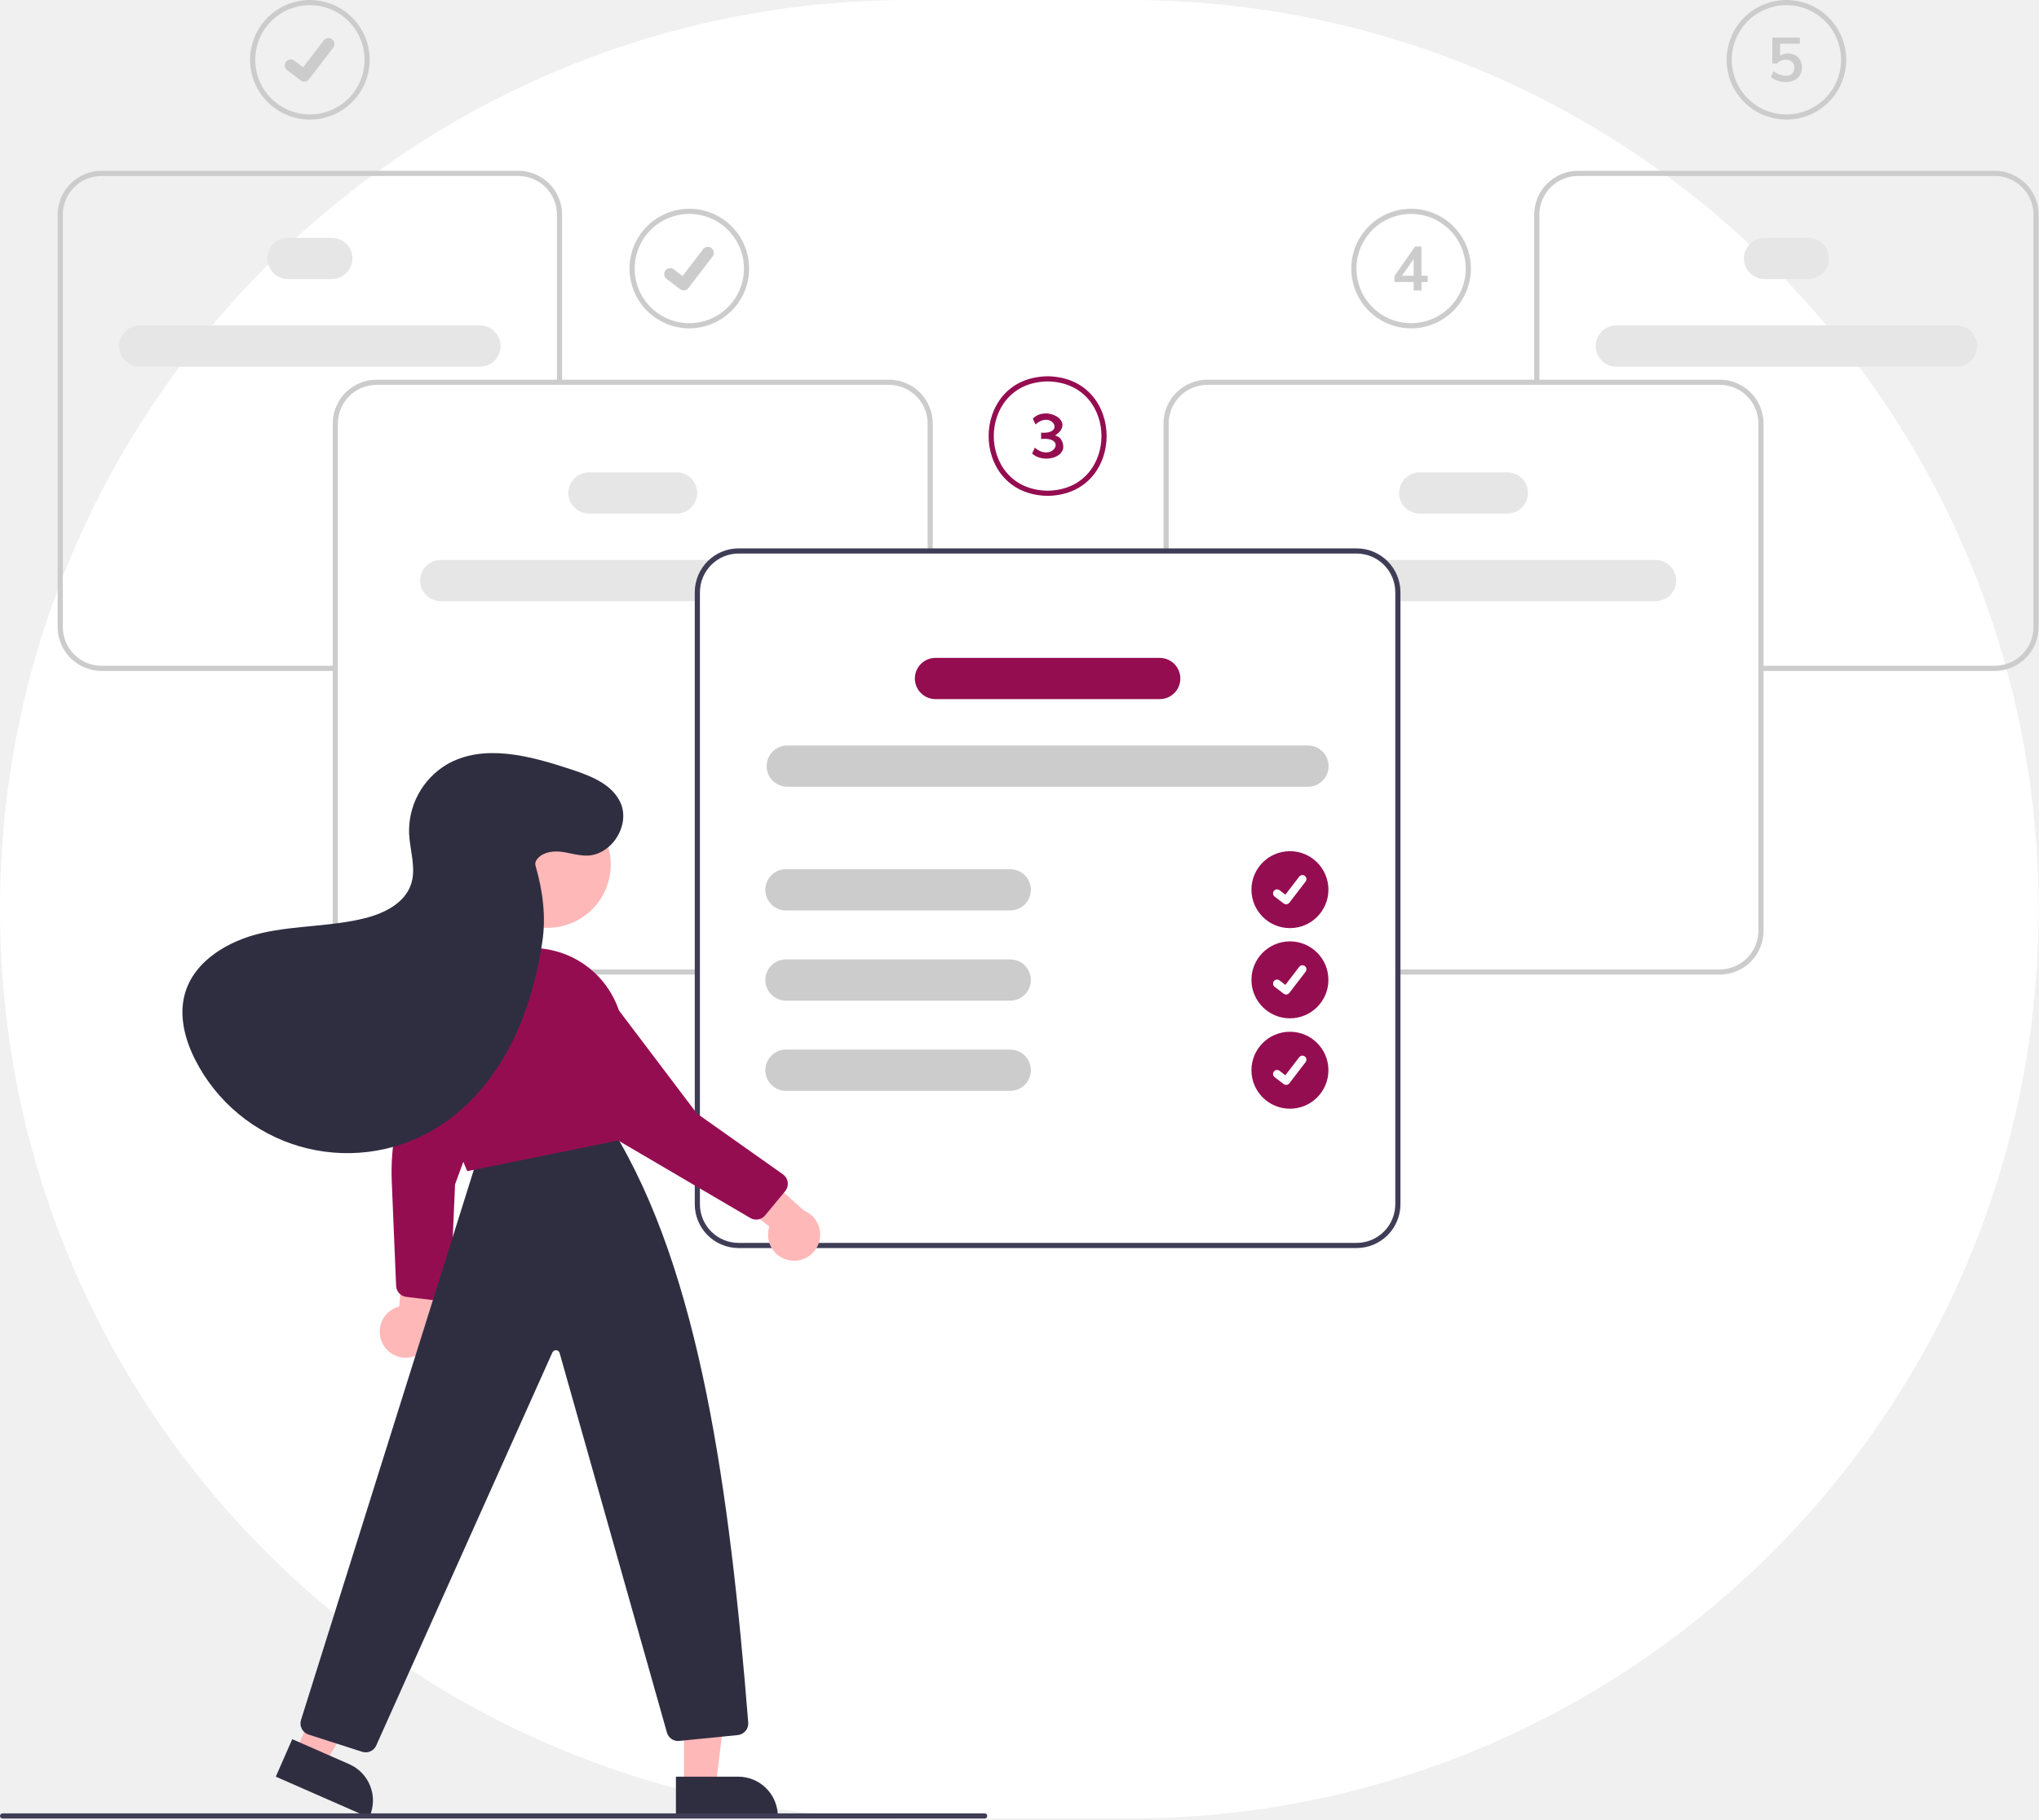
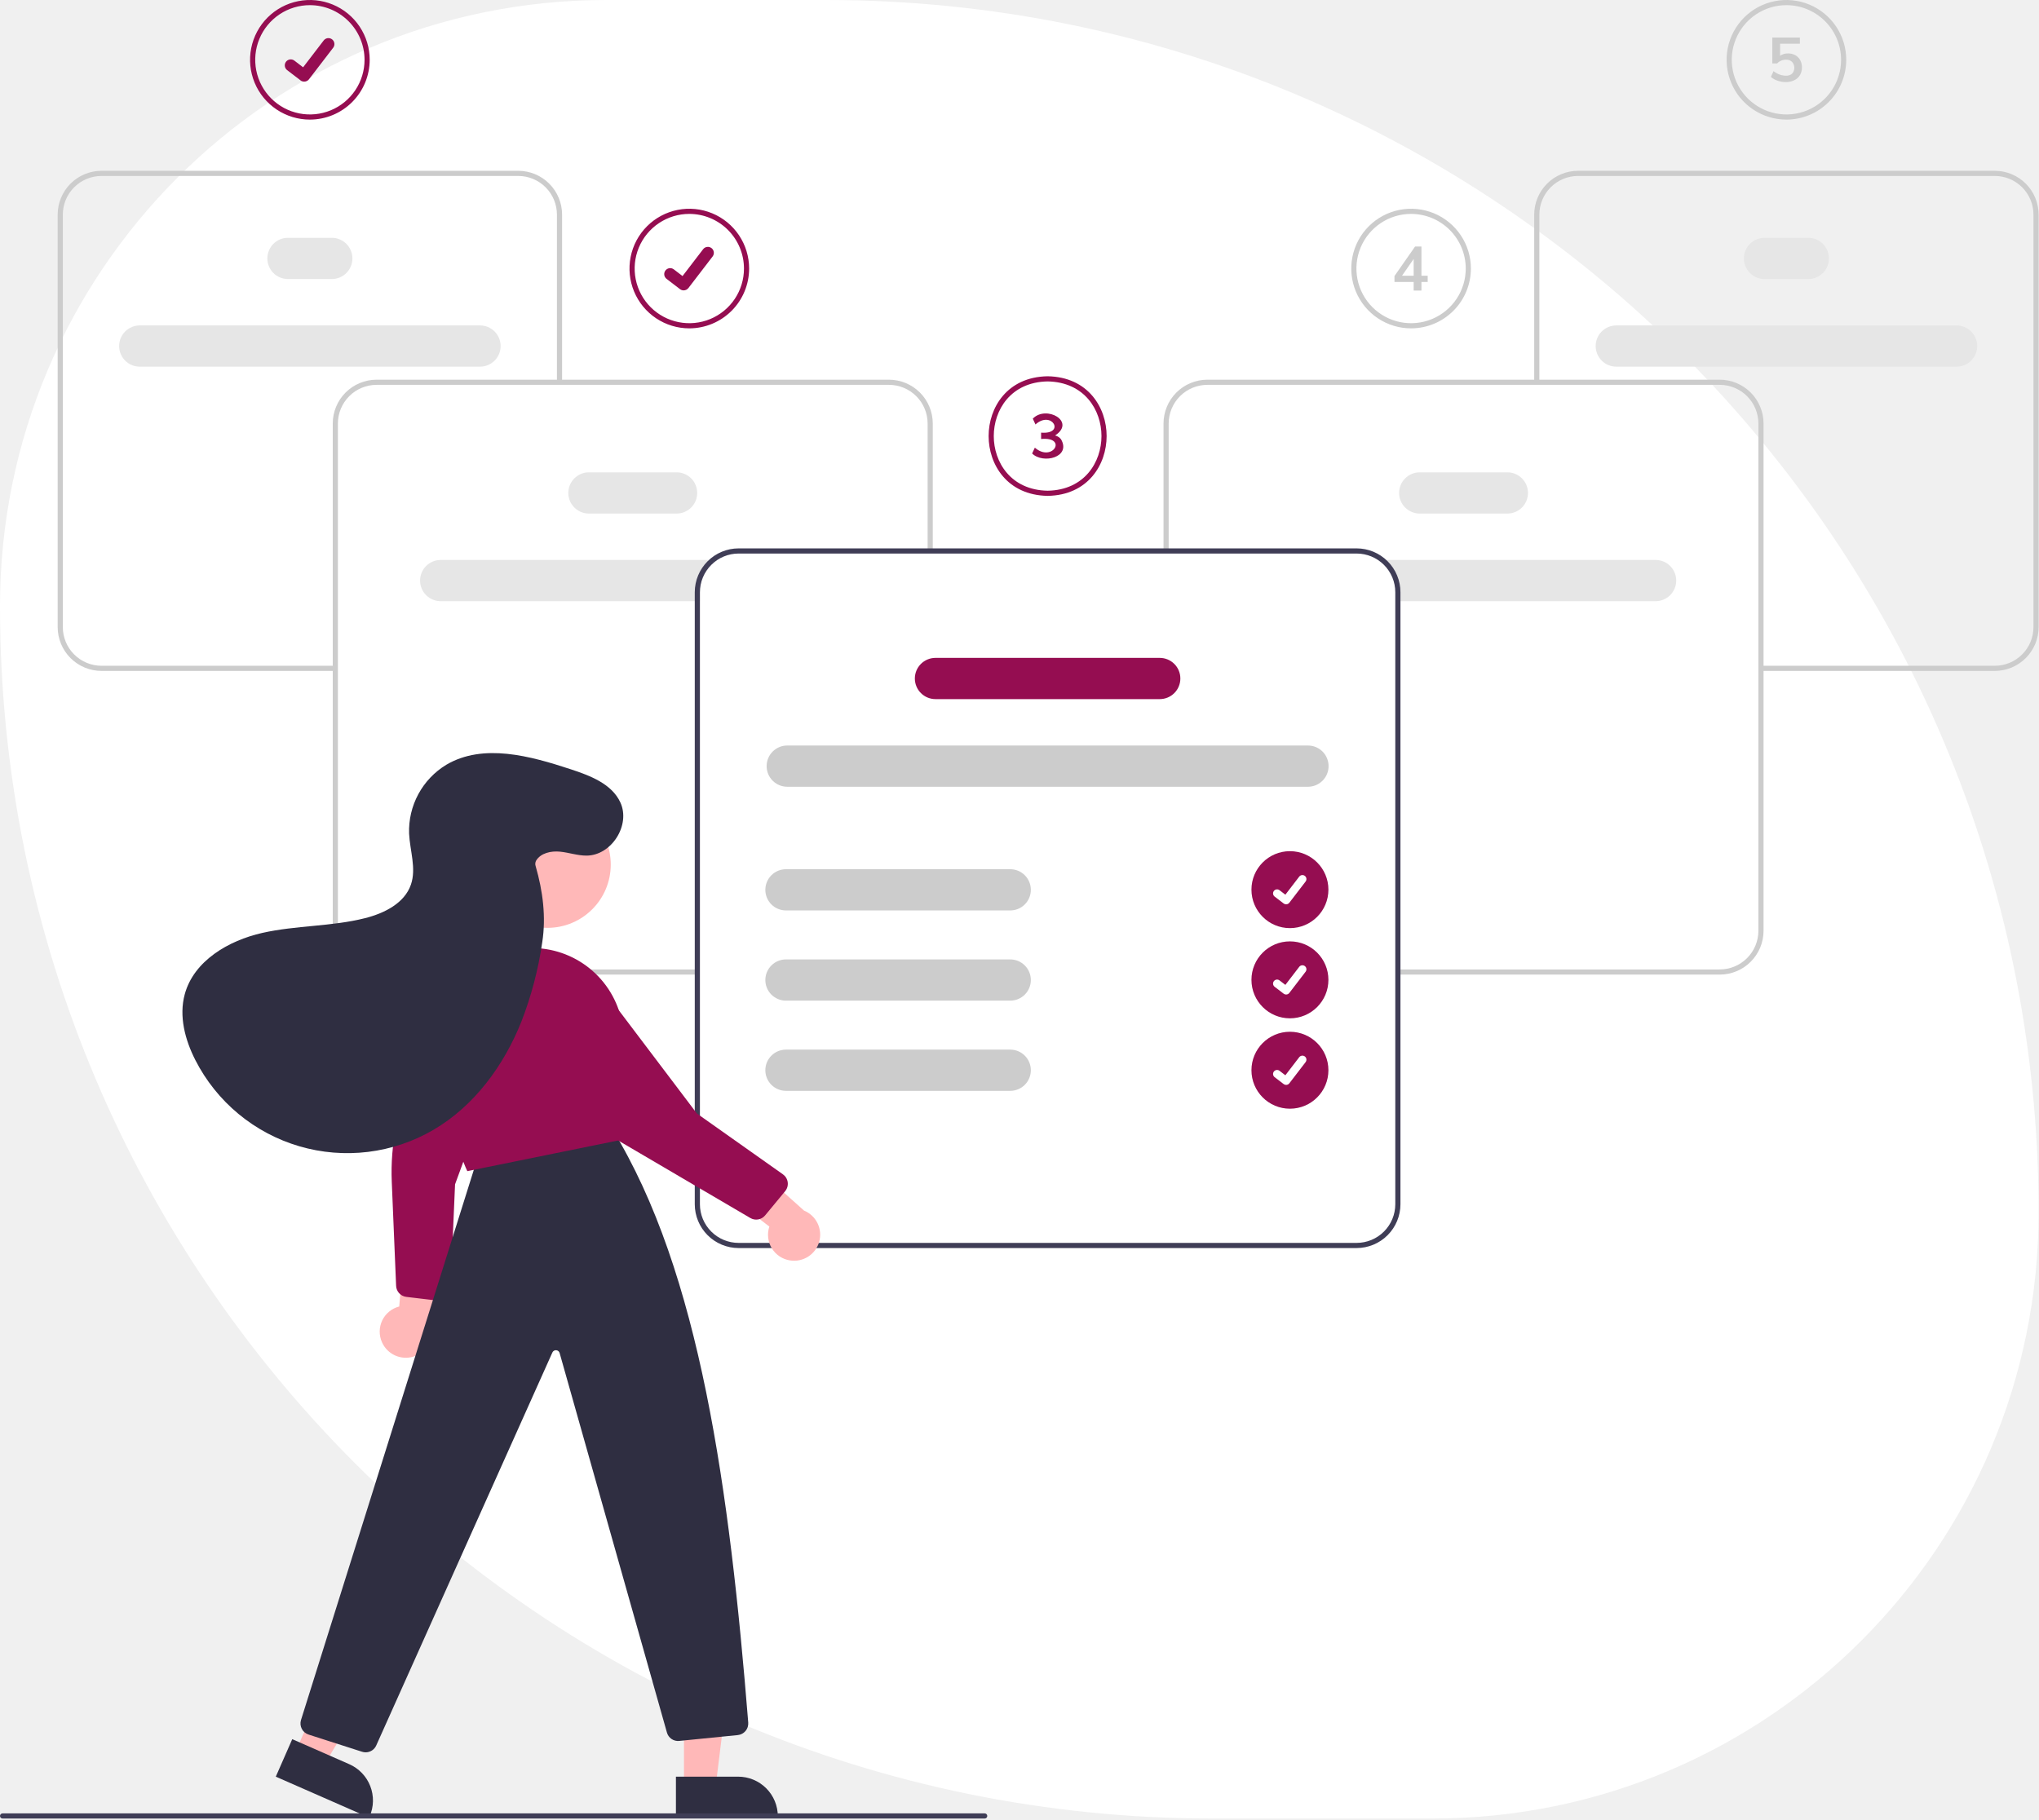
<svg xmlns="http://www.w3.org/2000/svg" width="791" height="706" viewBox="0 0 791 706" fill="none">
-   <rect width="790.856" height="705.638" rx="352.819" fill="white" />
+   <path d="M0 235.213C0 105.308 105.308 0 235.213 0H320.431C580.239 0 790.856 210.617 790.856 470.425V470.425C790.856 600.329 685.547 705.638 555.643 705.638H470.425C210.616 705.638 0 495.021 0 235.213V235.213Z" fill="white" />
  <path d="M170.964 217.275C168.843 217.275 166.808 218.118 165.307 219.619C163.807 221.119 162.964 223.154 162.964 225.275C162.964 227.397 163.807 229.432 165.307 230.932C166.808 232.433 168.843 233.275 170.964 233.275H271.524V229.785C271.524 227.305 272.14 224.864 273.316 222.68C274.492 220.497 276.193 218.639 278.264 217.275H170.964Z" fill="#E6E6E6" />
  <path d="M262.469 199.275H228.469C226.347 199.275 224.313 198.433 222.812 196.932C221.312 195.432 220.469 193.397 220.469 191.275C220.469 189.154 221.312 187.119 222.812 185.619C224.313 184.118 226.347 183.275 228.469 183.275H262.469C264.591 183.275 266.626 184.118 268.126 185.619C269.626 187.119 270.469 189.154 270.469 191.275C270.469 193.397 269.626 195.432 268.126 196.932C266.626 198.433 264.591 199.275 262.469 199.275Z" fill="#E6E6E6" />
  <path d="M186.214 142.275H54.214C52.092 142.275 50.057 141.433 48.557 139.932C47.056 138.432 46.214 136.397 46.214 134.275C46.214 132.154 47.056 130.119 48.557 128.619C50.057 127.118 52.092 126.275 54.214 126.275H186.214C188.335 126.275 190.37 127.118 191.87 128.619C193.371 130.119 194.214 132.154 194.214 134.275C194.214 136.397 193.371 138.432 191.87 139.932C190.37 141.433 188.335 142.275 186.214 142.275Z" fill="#E6E6E6" />
  <path d="M128.714 108.275H111.714C109.592 108.275 107.557 107.433 106.057 105.932C104.556 104.432 103.714 102.397 103.714 100.275C103.714 98.154 104.556 96.119 106.057 94.618C107.557 93.118 109.592 92.275 111.714 92.275H128.714C130.835 92.275 132.87 93.118 134.37 94.618C135.871 96.119 136.714 98.154 136.714 100.275C136.714 102.397 135.871 104.432 134.37 105.932C132.87 107.433 130.835 108.275 128.714 108.275Z" fill="#E6E6E6" />
  <path d="M270.52 378.17H146.082C141.575 378.165 137.254 376.372 134.067 373.185C130.88 369.998 129.087 365.677 129.082 361.17V164.33C129.087 159.823 130.88 155.502 134.067 152.315C137.254 149.128 141.575 147.335 146.082 147.33H344.856C349.363 147.335 353.684 149.128 356.871 152.315C360.058 155.502 361.851 159.823 361.856 164.33V213.118H359.856V164.33C359.851 160.353 358.27 156.541 355.457 153.728C352.645 150.916 348.833 149.335 344.856 149.33H146.082C142.105 149.335 138.293 150.916 135.481 153.728C132.668 156.541 131.087 160.353 131.082 164.33V361.17C131.087 365.147 132.668 368.959 135.481 371.772C138.293 374.584 142.105 376.165 146.082 376.17H270.52V378.17Z" fill="#CCCCCC" />
  <path d="M130.082 260.334H39.373C34.866 260.329 30.545 258.536 27.358 255.349C24.171 252.162 22.378 247.841 22.373 243.334V83.275C22.378 78.768 24.171 74.447 27.358 71.26C30.545 68.073 34.866 66.281 39.373 66.275H201.054C205.561 66.281 209.882 68.073 213.069 71.26C216.256 74.447 218.049 78.768 218.054 83.275V148.33H216.054V83.275C216.05 79.299 214.468 75.486 211.656 72.674C208.844 69.862 205.031 68.28 201.054 68.275H39.373C35.396 68.28 31.583 69.862 28.771 72.674C25.959 75.486 24.377 79.299 24.373 83.275V243.334C24.377 247.311 25.959 251.124 28.771 253.936C31.583 256.748 35.396 258.329 39.373 258.334H130.082V260.334Z" fill="#CCCCCC" />
  <path d="M534.964 217.275C537.036 218.639 538.736 220.497 539.912 222.68C541.089 224.864 541.704 227.305 541.704 229.785V233.275H642.264C644.386 233.275 646.421 232.433 647.921 230.932C649.421 229.432 650.264 227.397 650.264 225.275C650.264 223.154 649.421 221.119 647.921 219.619C646.421 218.118 644.386 217.275 642.264 217.275H534.964Z" fill="#E6E6E6" />
  <path d="M542.759 191.275C542.762 189.154 543.605 187.121 545.105 185.621C546.605 184.121 548.638 183.278 550.759 183.275H584.759C586.881 183.275 588.916 184.118 590.416 185.619C591.916 187.119 592.759 189.154 592.759 191.275C592.759 193.397 591.916 195.432 590.416 196.932C588.916 198.433 586.881 199.275 584.759 199.275H550.759C548.638 199.273 546.605 198.429 545.105 196.93C543.605 195.43 542.762 193.396 542.759 191.275Z" fill="#E6E6E6" />
  <path d="M619.015 134.275C619.017 132.154 619.861 130.121 621.361 128.621C622.86 127.121 624.894 126.278 627.015 126.275H759.015C761.136 126.275 763.171 127.118 764.672 128.619C766.172 130.119 767.015 132.154 767.015 134.275C767.015 136.397 766.172 138.432 764.672 139.932C763.171 141.433 761.136 142.275 759.015 142.275H627.015C624.894 142.273 622.86 141.429 621.361 139.93C619.861 138.43 619.017 136.396 619.015 134.275Z" fill="#E6E6E6" />
  <path d="M676.515 100.275C676.517 98.154 677.361 96.121 678.861 94.621C680.36 93.121 682.394 92.278 684.515 92.275H701.515C703.636 92.275 705.671 93.118 707.172 94.618C708.672 96.119 709.515 98.154 709.515 100.275C709.515 102.397 708.672 104.432 707.172 105.932C705.671 107.433 703.636 108.275 701.515 108.275H684.515C682.394 108.273 680.36 107.429 678.861 105.93C677.361 104.43 676.517 102.396 676.515 100.275Z" fill="#E6E6E6" />
  <path d="M542.708 378.17H667.146C671.653 378.165 675.974 376.372 679.161 373.185C682.348 369.998 684.141 365.677 684.146 361.17V164.33C684.141 159.823 682.348 155.502 679.161 152.315C675.974 149.128 671.653 147.335 667.146 147.33H468.372C463.865 147.335 459.544 149.128 456.357 152.315C453.17 155.502 451.378 159.823 451.372 164.33V213.118H453.372V164.33C453.377 160.353 454.959 156.541 457.771 153.728C460.583 150.916 464.396 149.335 468.372 149.33H667.146C671.123 149.335 674.936 150.916 677.748 153.728C680.56 156.541 682.142 160.353 682.146 164.33V361.17C682.142 365.147 680.56 368.959 677.748 371.772C674.936 374.584 671.123 376.165 667.146 376.17H542.708V378.17Z" fill="#CCCCCC" />
  <path d="M683.146 260.334H773.855C778.363 260.329 782.684 258.536 785.871 255.349C789.058 252.162 790.85 247.841 790.855 243.334V83.275C790.85 78.768 789.058 74.447 785.871 71.26C782.684 68.073 778.363 66.281 773.855 66.275H612.174C607.667 66.281 603.346 68.073 600.159 71.26C596.972 74.447 595.179 78.768 595.174 83.275V148.33H597.174V83.275C597.179 79.299 598.76 75.486 601.572 72.674C604.385 69.862 608.197 68.28 612.174 68.275H773.855C777.832 68.28 781.645 69.862 784.457 72.674C787.269 75.486 788.851 79.299 788.855 83.275V243.334C788.851 247.311 787.269 251.124 784.457 253.936C781.645 256.748 777.832 258.329 773.855 258.334H683.146V260.334Z" fill="#CCCCCC" />
  <path d="M526.284 212.785H286.524C282.018 212.794 277.7 214.588 274.513 217.774C271.327 220.961 269.533 225.279 269.524 229.785V467.275C269.529 471.783 271.322 476.104 274.509 479.291C277.696 482.478 282.017 484.271 286.524 484.275H526.284C530.791 484.271 535.113 482.478 538.3 479.291C541.487 476.104 543.279 471.783 543.284 467.275V229.785C543.279 225.278 541.487 220.957 538.3 217.77C535.113 214.583 530.791 212.79 526.284 212.785ZM541.284 467.275C541.279 471.252 539.697 475.065 536.885 477.877C534.073 480.689 530.261 482.271 526.284 482.275H286.524C282.548 482.271 278.735 480.689 275.923 477.877C273.111 475.065 271.529 471.252 271.524 467.275V229.785C271.53 225.809 273.113 221.997 275.925 219.186C278.736 216.374 282.548 214.792 286.524 214.785H526.284C530.261 214.79 534.073 216.372 536.885 219.184C539.697 221.996 541.279 225.809 541.284 229.785V467.275Z" fill="#3F3D56" />
  <path d="M507.403 305.275H305.403C303.282 305.275 301.247 304.433 299.747 302.932C298.246 301.432 297.403 299.397 297.403 297.275C297.403 295.154 298.246 293.119 299.747 291.619C301.247 290.118 303.282 289.275 305.403 289.275H507.403C509.525 289.275 511.56 290.118 513.06 291.619C514.561 293.119 515.403 295.154 515.403 297.275C515.403 299.397 514.561 301.432 513.06 302.932C511.56 304.433 509.525 305.275 507.403 305.275Z" fill="#CCCCCC" />
  <path d="M449.903 271.275H362.903C360.782 271.275 358.747 270.433 357.246 268.932C355.746 267.432 354.903 265.397 354.903 263.275C354.903 261.154 355.746 259.119 357.246 257.619C358.747 256.118 360.782 255.275 362.903 255.275H449.903C452.025 255.275 454.06 256.118 455.56 257.619C457.061 259.119 457.903 261.154 457.903 263.275C457.903 265.397 457.061 267.432 455.56 268.932C454.06 270.433 452.025 271.275 449.903 271.275Z" fill="#950D51" />
  <path d="M391.903 353.275H304.903C302.782 353.275 300.747 352.433 299.247 350.932C297.746 349.432 296.903 347.397 296.903 345.275C296.903 343.154 297.746 341.119 299.247 339.619C300.747 338.118 302.782 337.275 304.903 337.275H391.903C394.025 337.275 396.06 338.118 397.56 339.619C399.061 341.119 399.903 343.154 399.903 345.275C399.903 347.397 399.061 349.432 397.56 350.932C396.06 352.433 394.025 353.275 391.903 353.275Z" fill="#CCCCCC" />
  <path d="M391.903 388.275H304.903C302.782 388.275 300.747 387.433 299.247 385.932C297.746 384.432 296.903 382.397 296.903 380.275C296.903 378.154 297.746 376.119 299.247 374.619C300.747 373.118 302.782 372.275 304.903 372.275H391.903C394.025 372.275 396.06 373.118 397.56 374.619C399.061 376.119 399.903 378.154 399.903 380.275C399.903 382.397 399.061 384.432 397.56 385.932C396.06 387.433 394.025 388.275 391.903 388.275Z" fill="#CCCCCC" />
  <path d="M391.903 423.275H304.903C302.782 423.275 300.747 422.433 299.247 420.932C297.746 419.432 296.903 417.397 296.903 415.275C296.903 413.154 297.746 411.119 299.247 409.619C300.747 408.118 302.782 407.275 304.903 407.275H391.903C394.025 407.275 396.06 408.118 397.56 409.619C399.061 411.119 399.903 413.154 399.903 415.275C399.903 417.397 399.061 419.432 397.56 420.932C396.06 422.433 394.025 423.275 391.903 423.275Z" fill="#CCCCCC" />
  <path d="M500.409 360.134C508.655 360.134 515.339 353.45 515.339 345.205C515.339 336.959 508.655 330.275 500.409 330.275C492.164 330.275 485.48 336.959 485.48 345.205C485.48 353.45 492.164 360.134 500.409 360.134Z" fill="#950D51" />
  <path d="M498.93 350.9C498.594 350.9 498.267 350.791 497.999 350.59L497.982 350.577L494.473 347.894C494.145 347.642 493.93 347.27 493.876 346.86C493.822 346.45 493.933 346.036 494.185 345.708C494.436 345.379 494.808 345.165 495.218 345.11C495.628 345.056 496.042 345.167 496.371 345.419L498.643 347.161L504.013 340.155C504.138 339.993 504.293 339.857 504.47 339.754C504.648 339.652 504.843 339.585 505.046 339.559C505.249 339.532 505.455 339.545 505.653 339.598C505.851 339.651 506.036 339.742 506.198 339.867L506.166 339.913L506.2 339.867C506.527 340.119 506.742 340.491 506.796 340.9C506.85 341.31 506.739 341.725 506.488 342.053L500.172 350.29C500.025 350.479 499.838 350.633 499.622 350.738C499.407 350.844 499.171 350.898 498.931 350.898L498.93 350.9Z" fill="white" />
-   <path d="M120.214 46.409C115.624 46.409 111.138 45.048 107.322 42.498C103.506 39.949 100.532 36.325 98.775 32.084C97.019 27.844 96.56 23.179 97.455 18.677C98.35 14.176 100.56 10.042 103.806 6.796C107.051 3.551 111.185 1.341 115.687 0.446C120.188 -0.449 124.854 0.01 129.094 1.766C133.334 3.523 136.958 6.497 139.508 10.313C142.057 14.129 143.418 18.615 143.418 23.205C143.411 29.357 140.964 35.255 136.614 39.605C132.264 43.955 126.366 46.402 120.214 46.409ZM120.214 2C116.02 2 111.92 3.244 108.433 5.574C104.946 7.904 102.228 11.215 100.623 15.09C99.018 18.965 98.598 23.228 99.416 27.341C100.235 31.455 102.254 35.233 105.22 38.199C108.185 41.164 111.964 43.184 116.077 44.002C120.19 44.82 124.454 44.4 128.328 42.795C132.203 41.19 135.515 38.472 137.845 34.985C140.175 31.498 141.418 27.398 141.418 23.205C141.412 17.583 139.176 12.193 135.201 8.218C131.225 4.242 125.835 2.006 120.214 2Z" fill="#CCCCCC" />
-   <path d="M118.013 31.675C117.514 31.676 117.027 31.514 116.628 31.215L116.603 31.196L111.385 27.204C111.143 27.019 110.94 26.788 110.788 26.524C110.635 26.26 110.536 25.969 110.496 25.667C110.457 25.365 110.477 25.059 110.555 24.764C110.634 24.47 110.77 24.194 110.955 23.953C111.14 23.711 111.371 23.508 111.635 23.356C111.899 23.203 112.19 23.104 112.492 23.065C112.794 23.025 113.1 23.045 113.395 23.123C113.689 23.202 113.965 23.338 114.206 23.523L117.586 26.115L125.574 15.695C125.759 15.453 125.99 15.251 126.253 15.098C126.517 14.946 126.808 14.847 127.11 14.807C127.412 14.767 127.718 14.787 128.012 14.866C128.306 14.945 128.582 15.08 128.824 15.266L128.775 15.335L128.826 15.266C129.313 15.641 129.632 16.193 129.712 16.803C129.793 17.412 129.628 18.029 129.255 18.517L119.86 30.768C119.642 31.05 119.363 31.279 119.043 31.435C118.723 31.592 118.371 31.673 118.015 31.672L118.013 31.675Z" fill="#CCCCCC" />
-   <path d="M267.409 127.409C262.82 127.409 258.334 126.048 254.518 123.498C250.702 120.949 247.728 117.325 245.971 113.084C244.215 108.844 243.756 104.179 244.651 99.677C245.546 95.176 247.756 91.042 251.002 87.796C254.247 84.551 258.381 82.341 262.883 81.446C267.384 80.55 272.05 81.01 276.29 82.766C280.53 84.523 284.154 87.497 286.703 91.313C289.253 95.129 290.614 99.615 290.614 104.205C290.607 110.357 288.16 116.255 283.81 120.605C279.46 124.955 273.561 127.402 267.409 127.409ZM267.409 83C263.215 83 259.116 84.244 255.629 86.574C252.142 88.904 249.424 92.216 247.819 96.09C246.214 99.965 245.794 104.228 246.612 108.342C247.431 112.455 249.45 116.233 252.416 119.199C255.381 122.164 259.16 124.184 263.273 125.002C267.386 125.82 271.65 125.4 275.524 123.795C279.399 122.19 282.711 119.472 285.041 115.985C287.371 112.498 288.614 108.398 288.614 104.205C288.608 98.583 286.372 93.193 282.396 89.218C278.421 85.242 273.031 83.006 267.409 83Z" fill="#CCCCCC" />
-   <path d="M265.209 112.675C264.71 112.676 264.223 112.514 263.824 112.215L263.799 112.196L258.58 108.204C258.092 107.83 257.773 107.277 257.692 106.667C257.612 106.058 257.777 105.441 258.151 104.953C258.525 104.465 259.078 104.145 259.688 104.065C260.297 103.984 260.914 104.149 261.402 104.523L264.782 107.115L272.77 96.695C272.955 96.453 273.186 96.251 273.449 96.098C273.713 95.946 274.004 95.847 274.306 95.807C274.608 95.767 274.914 95.787 275.208 95.866C275.502 95.945 275.778 96.08 276.02 96.266L275.971 96.335L276.022 96.266C276.509 96.641 276.828 97.193 276.908 97.803C276.989 98.412 276.824 99.029 276.45 99.517L267.056 111.768C266.838 112.05 266.559 112.279 266.239 112.435C265.919 112.592 265.567 112.673 265.211 112.672L265.209 112.675Z" fill="#CCCCCC" />
+   <path d="M120.214 46.409C115.624 46.409 111.138 45.048 107.322 42.498C103.506 39.949 100.532 36.325 98.775 32.084C97.019 27.844 96.56 23.179 97.455 18.677C98.35 14.176 100.56 10.042 103.806 6.796C107.051 3.551 111.185 1.341 115.687 0.446C120.188 -0.449 124.854 0.01 129.094 1.766C133.334 3.523 136.958 6.497 139.508 10.313C142.057 14.129 143.418 18.615 143.418 23.205C143.411 29.357 140.964 35.255 136.614 39.605C132.264 43.955 126.366 46.402 120.214 46.409ZM120.214 2C116.02 2 111.92 3.244 108.433 5.574C104.946 7.904 102.228 11.215 100.623 15.09C99.018 18.965 98.598 23.228 99.416 27.341C100.235 31.455 102.254 35.233 105.22 38.199C108.185 41.164 111.964 43.184 116.077 44.002C120.19 44.82 124.454 44.4 128.328 42.795C132.203 41.19 135.515 38.472 137.845 34.985C140.175 31.498 141.418 27.398 141.418 23.205C141.412 17.583 139.176 12.193 135.201 8.218C131.225 4.242 125.835 2.006 120.214 2Z" fill="#950D51" />
+   <path d="M118.013 31.675C117.514 31.676 117.027 31.514 116.628 31.215L116.603 31.196L111.385 27.204C111.143 27.019 110.94 26.788 110.788 26.524C110.635 26.26 110.536 25.969 110.496 25.667C110.457 25.365 110.477 25.059 110.555 24.764C110.634 24.47 110.77 24.194 110.955 23.953C111.14 23.711 111.371 23.508 111.635 23.356C111.899 23.203 112.19 23.104 112.492 23.065C112.794 23.025 113.1 23.045 113.395 23.123C113.689 23.202 113.965 23.338 114.206 23.523L117.586 26.115L125.574 15.695C125.759 15.453 125.99 15.251 126.253 15.098C126.517 14.946 126.808 14.847 127.11 14.807C127.412 14.767 127.718 14.787 128.012 14.866C128.306 14.945 128.582 15.08 128.824 15.266L128.775 15.335L128.826 15.266C129.313 15.641 129.632 16.193 129.712 16.803C129.793 17.412 129.628 18.029 129.255 18.517L119.86 30.768C119.642 31.05 119.363 31.279 119.043 31.435C118.723 31.592 118.371 31.673 118.015 31.672L118.013 31.675Z" fill="#950D51" />
+   <path d="M267.409 127.409C262.82 127.409 258.334 126.048 254.518 123.498C250.702 120.949 247.728 117.325 245.971 113.084C244.215 108.844 243.756 104.179 244.651 99.677C245.546 95.176 247.756 91.042 251.002 87.796C254.247 84.551 258.381 82.341 262.883 81.446C267.384 80.55 272.05 81.01 276.29 82.766C280.53 84.523 284.154 87.497 286.703 91.313C289.253 95.129 290.614 99.615 290.614 104.205C290.607 110.357 288.16 116.255 283.81 120.605C279.46 124.955 273.561 127.402 267.409 127.409ZM267.409 83C263.215 83 259.116 84.244 255.629 86.574C252.142 88.904 249.424 92.216 247.819 96.09C246.214 99.965 245.794 104.228 246.612 108.342C247.431 112.455 249.45 116.233 252.416 119.199C255.381 122.164 259.16 124.184 263.273 125.002C267.386 125.82 271.65 125.4 275.524 123.795C279.399 122.19 282.711 119.472 285.041 115.985C287.371 112.498 288.614 108.398 288.614 104.205C288.608 98.583 286.372 93.193 282.396 89.218C278.421 85.242 273.031 83.006 267.409 83Z" fill="#950D51" />
+   <path d="M265.209 112.675C264.71 112.676 264.223 112.514 263.824 112.215L263.799 112.196L258.58 108.204C258.092 107.83 257.773 107.277 257.692 106.667C257.612 106.058 257.777 105.441 258.151 104.953C258.525 104.465 259.078 104.145 259.688 104.065C260.297 103.984 260.914 104.149 261.402 104.523L264.782 107.115L272.77 96.695C272.955 96.453 273.186 96.251 273.449 96.098C273.713 95.946 274.004 95.847 274.306 95.807C274.608 95.767 274.914 95.787 275.208 95.866C275.502 95.945 275.778 96.08 276.02 96.266L275.971 96.335L276.022 96.266C276.509 96.641 276.828 97.193 276.908 97.803C276.989 98.412 276.824 99.029 276.45 99.517L267.056 111.768C266.838 112.05 266.559 112.279 266.239 112.435C265.919 112.592 265.567 112.673 265.211 112.672L265.209 112.675Z" fill="#950D51" />
  <path d="M500.409 395.134C508.655 395.134 515.339 388.45 515.339 380.205C515.339 371.959 508.655 365.275 500.409 365.275C492.164 365.275 485.48 371.959 485.48 380.205C485.48 388.45 492.164 395.134 500.409 395.134Z" fill="#950D51" />
  <path d="M498.93 385.9C498.594 385.9 498.267 385.791 497.999 385.59L497.982 385.577L494.473 382.894C494.311 382.769 494.175 382.614 494.072 382.436C493.97 382.259 493.903 382.063 493.876 381.86C493.849 381.657 493.863 381.451 493.916 381.253C493.969 381.055 494.06 380.87 494.185 380.708C494.309 380.545 494.465 380.409 494.642 380.306C494.819 380.204 495.015 380.137 495.218 380.11C495.421 380.084 495.627 380.097 495.825 380.15C496.023 380.203 496.208 380.294 496.371 380.419L498.643 382.161L504.013 375.155C504.138 374.993 504.293 374.857 504.47 374.754C504.648 374.652 504.843 374.585 505.046 374.559C505.249 374.532 505.455 374.545 505.653 374.598C505.851 374.651 506.036 374.742 506.198 374.867L506.166 374.913L506.2 374.867C506.528 375.119 506.742 375.491 506.796 375.9C506.85 376.31 506.739 376.725 506.488 377.053L500.172 385.29C500.025 385.479 499.838 385.633 499.622 385.738C499.407 385.844 499.171 385.898 498.931 385.898L498.93 385.9Z" fill="white" />
  <path d="M500.409 430.205C508.655 430.205 515.339 423.521 515.339 415.275C515.339 407.03 508.655 400.346 500.409 400.346C492.164 400.346 485.48 407.03 485.48 415.275C485.48 423.521 492.164 430.205 500.409 430.205Z" fill="#950D51" />
  <path d="M498.93 420.97C498.594 420.971 498.267 420.862 497.999 420.661L497.982 420.648L494.473 417.964C494.146 417.713 493.931 417.341 493.877 416.931C493.824 416.522 493.935 416.107 494.186 415.779C494.437 415.451 494.809 415.237 495.218 415.182C495.628 415.128 496.042 415.239 496.371 415.49L498.643 417.232L504.013 410.226C504.138 410.064 504.293 409.928 504.47 409.825C504.648 409.723 504.843 409.656 505.046 409.629C505.249 409.603 505.455 409.616 505.653 409.669C505.851 409.722 506.036 409.813 506.198 409.938L506.166 409.984L506.2 409.938C506.528 410.19 506.742 410.561 506.796 410.971C506.85 411.381 506.739 411.795 506.488 412.124L500.172 420.36C500.025 420.55 499.838 420.704 499.623 420.809C499.407 420.915 499.171 420.969 498.931 420.969L498.93 420.97Z" fill="white" />
  <path d="M406.425 192.409C390.676 192.141 383.519 180.191 383.52 169.203C383.521 158.214 390.679 146.266 406.392 146H406.426C422.142 146.268 429.299 158.217 429.299 169.206C429.298 180.195 422.14 192.143 406.425 192.409ZM406.41 148C392.058 148.251 385.521 159.165 385.52 169.203C385.519 179.245 392.061 190.164 406.426 190.409C420.755 190.166 427.298 179.248 427.299 169.206C427.299 159.168 420.762 148.254 406.41 148Z" fill="#950D51" />
  <path d="M411.617 170.465C415.632 177.438 404.613 180.162 400.397 175.961L401.453 173.705C408.307 179.625 414.346 169.37 403.877 170.345V167.872C413.464 168.646 408.079 158.996 401.693 164.704L400.661 162.449C405.866 157.047 417.55 163.579 409.301 168.976C410.222 169.192 411.039 169.717 411.617 170.465Z" fill="#950D51" />
  <path d="M547.409 127.409C542.82 127.409 538.334 126.048 534.518 123.498C530.702 120.949 527.728 117.325 525.971 113.084C524.215 108.844 523.755 104.179 524.651 99.677C525.546 95.176 527.756 91.042 531.002 87.796C534.247 84.551 538.381 82.341 542.883 81.446C547.384 80.55 552.05 81.01 556.29 82.766C560.53 84.523 564.154 87.497 566.703 91.313C569.253 95.129 570.614 99.615 570.614 104.205C570.607 110.357 568.16 116.255 563.81 120.605C559.46 124.955 553.561 127.402 547.409 127.409ZM547.409 83C543.215 83 539.116 84.244 535.629 86.574C532.142 88.904 529.424 92.216 527.819 96.09C526.214 99.965 525.794 104.228 526.612 108.342C527.431 112.455 529.45 116.233 532.416 119.199C535.381 122.164 539.16 124.184 543.273 125.002C547.386 125.82 551.65 125.4 555.524 123.795C559.399 122.19 562.711 119.472 565.041 115.985C567.37 112.498 568.614 108.398 568.614 104.205C568.608 98.583 566.372 93.193 562.396 89.218C558.421 85.242 553.031 83.006 547.409 83Z" fill="#CCCCCC" />
  <path d="M553.853 109.413H551.429V112.748H548.405V109.413H540.965V107.108L548.957 95.661H551.429V106.989H553.853V109.413ZM548.405 106.989V100.484L543.893 106.989H548.405Z" fill="#CCCCCC" />
  <path d="M693.015 46.409C688.425 46.409 683.939 45.048 680.123 42.498C676.307 39.949 673.333 36.325 671.577 32.084C669.82 27.844 669.361 23.179 670.256 18.677C671.152 14.176 673.362 10.042 676.607 6.796C679.852 3.551 683.987 1.341 688.488 0.446C692.989 -0.449 697.655 0.01 701.895 1.766C706.135 3.523 709.759 6.497 712.309 10.313C714.859 14.129 716.22 18.615 716.22 23.205C716.213 29.357 713.766 35.255 709.415 39.605C705.065 43.955 699.167 46.402 693.015 46.409ZM693.015 2C688.821 2 684.721 3.244 681.234 5.574C677.747 7.904 675.029 11.216 673.424 15.09C671.82 18.965 671.4 23.228 672.218 27.342C673.036 31.455 675.056 35.233 678.021 38.199C680.987 41.164 684.765 43.184 688.878 44.002C692.992 44.82 697.255 44.4 701.13 42.795C705.004 41.19 708.316 38.472 710.646 34.985C712.976 31.498 714.22 27.398 714.22 23.205C714.213 17.583 711.977 12.193 708.002 8.218C704.027 4.242 698.637 2.006 693.015 2Z" fill="#CCCCCC" />
  <path d="M696.471 21.417C697.275 21.861 697.933 22.527 698.367 23.337C698.827 24.213 699.058 25.191 699.039 26.18C699.06 27.22 698.794 28.246 698.271 29.145C697.747 30.012 696.979 30.704 696.063 31.136C695.02 31.627 693.878 31.869 692.727 31.844C691.648 31.843 690.577 31.661 689.559 31.304C688.614 30.999 687.74 30.505 686.991 29.853L688.023 27.596C689.363 28.703 691.037 29.329 692.775 29.373C693.668 29.434 694.55 29.146 695.235 28.569C695.788 27.937 696.091 27.124 696.087 26.284C696.083 25.444 695.771 24.635 695.211 24.009C694.897 23.718 694.529 23.493 694.127 23.347C693.725 23.2 693.298 23.136 692.871 23.157C692.22 23.152 691.575 23.279 690.975 23.529C690.383 23.777 689.851 24.149 689.415 24.62H687.543V14.565H698.247V16.965H690.567V21.62C691.475 21.015 692.548 20.706 693.639 20.733C694.626 20.712 695.602 20.948 696.471 21.417Z" fill="#CCCCCC" />
  <path d="M148.194 520.85C147.587 519.511 147.281 518.055 147.298 516.585C147.314 515.115 147.653 513.667 148.29 512.342C148.927 511.017 149.846 509.848 150.984 508.917C152.122 507.986 153.45 507.315 154.874 506.953L157.906 471.347L172.485 482.848L167.371 514.897C167.821 517.331 167.363 519.845 166.083 521.964C164.803 524.082 162.791 525.658 160.427 526.391C158.063 527.125 155.512 526.966 153.258 525.945C151.003 524.924 149.202 523.111 148.194 520.85Z" fill="#FFB8B8" />
  <path d="M157.571 503.216C156.522 503.077 155.555 502.573 154.841 501.792C154.127 501.01 153.711 500.003 153.667 498.945L151.979 458.538C151.373 444.015 154.328 429.564 160.589 416.445L175.557 385.081C176.56 383.194 177.998 381.574 179.752 380.355C181.507 379.136 183.526 378.353 185.644 378.072C187.7 377.782 189.795 377.993 191.751 378.688C193.707 379.383 195.466 380.54 196.879 382.061C197.595 382.826 198.239 383.657 198.802 384.542C199.931 386.374 200.585 388.459 200.704 390.608C200.823 392.757 200.404 394.901 199.484 396.846L176.533 459.546L174.767 500.394C174.74 501.013 174.586 501.619 174.313 502.176C174.041 502.733 173.657 503.227 173.185 503.628C172.713 504.029 172.163 504.329 171.57 504.508C170.977 504.687 170.354 504.741 169.738 504.668L157.63 503.224L157.571 503.216Z" fill="#950D51" />
  <path d="M114.63 679.762L125.856 684.69L150.204 643.734L133.636 636.462L114.63 679.762Z" fill="#FFB8B8" />
  <path d="M113.375 674.84L135.483 684.544C137.333 685.356 139.006 686.525 140.405 687.984C141.803 689.442 142.901 691.162 143.635 693.044C144.369 694.927 144.725 696.935 144.682 698.956C144.64 700.976 144.2 702.968 143.388 704.818L143.187 705.276L106.99 689.387L113.375 674.84Z" fill="#2F2E41" />
  <path d="M265.342 693.391H277.602L283.434 646.103L265.34 646.104L265.342 693.391Z" fill="#FFB8B8" />
  <path d="M262.215 689.389L286.359 689.388C288.379 689.388 290.381 689.786 292.248 690.559C294.115 691.332 295.811 692.465 297.24 693.894C298.668 695.323 299.802 697.019 300.575 698.886C301.348 700.753 301.746 702.753 301.746 704.774V705.274L262.216 705.276L262.215 689.389Z" fill="#2F2E41" />
  <path d="M141.86 679.947C141.389 679.947 140.92 679.872 140.471 679.727L119.684 673.046C118.561 672.68 117.626 671.889 117.079 670.842C116.532 669.796 116.417 668.577 116.757 667.446L185.693 447.93L237.327 437.805L237.509 438.101C271.646 493.649 283.041 578.503 290.269 668.409C290.358 669.583 289.985 670.745 289.231 671.649C288.477 672.553 287.4 673.128 286.229 673.251L263.503 675.523C262.443 675.635 261.377 675.363 260.499 674.759C259.621 674.154 258.987 673.256 258.713 672.225L217.101 525.018C217.019 524.718 216.846 524.451 216.606 524.253C216.366 524.056 216.07 523.938 215.759 523.916C215.449 523.894 215.14 523.969 214.874 524.13C214.608 524.292 214.399 524.532 214.276 524.818L145.981 677.225C145.636 678.033 145.061 678.721 144.329 679.205C143.596 679.688 142.738 679.947 141.86 679.947Z" fill="#2F2E41" />
  <path d="M212.37 360.03C225.935 360.03 236.931 349.034 236.931 335.469C236.931 321.905 225.935 310.908 212.37 310.908C198.806 310.908 187.809 321.905 187.809 335.469C187.809 349.034 198.806 360.03 212.37 360.03Z" fill="#FFB8B8" />
  <path d="M181.3 454.43L181.132 454.079C181.017 453.84 169.702 429.834 170.755 402.144C171.103 393.056 174.912 384.444 181.401 378.071C187.89 371.698 196.569 368.046 205.663 367.861C214.043 367.697 222.213 370.496 228.733 375.764C235.253 381.032 239.704 388.432 241.304 396.66C244.458 412.759 244.379 428.007 241.069 441.978L240.996 442.289L240.683 442.353L181.3 454.43Z" fill="#950D51" />
  <path d="M306.524 489.079C305.07 488.864 303.68 488.333 302.453 487.523C301.227 486.713 300.192 485.644 299.423 484.391C298.655 483.138 298.17 481.732 298.003 480.271C297.837 478.81 297.992 477.331 298.459 475.937L270.17 454.104L287.734 448.078L311.906 469.734C314.196 470.674 316.061 472.421 317.149 474.645C318.236 476.868 318.471 479.413 317.807 481.797C317.144 484.182 315.629 486.24 313.549 487.582C311.47 488.925 308.97 489.457 306.524 489.079Z" fill="#FFB8B8" />
  <path d="M237.101 440.948L237.035 440.842L207.212 392.544C206.169 390.679 205.587 388.593 205.512 386.458C205.437 384.323 205.873 382.201 206.783 380.269C207.653 378.384 208.965 376.737 210.608 375.468C212.252 374.2 214.178 373.348 216.222 372.984C217.253 372.797 218.3 372.705 219.348 372.712C221.5 372.755 223.607 373.334 225.478 374.398C227.348 375.461 228.924 376.975 230.061 378.802L270.338 432.055L303.72 455.662C304.225 456.02 304.652 456.478 304.973 457.008C305.293 457.539 305.501 458.129 305.582 458.744C305.664 459.358 305.618 459.982 305.447 460.578C305.276 461.173 304.984 461.727 304.589 462.204L296.818 471.601C296.138 472.427 295.186 472.984 294.132 473.17C293.079 473.355 291.993 473.158 291.072 472.614L237.101 440.948Z" fill="#950D51" />
  <path d="M207.978 333.945C209.788 330.968 213.783 330.126 217.251 330.466C220.719 330.806 224.092 332.025 227.577 331.998C237.253 331.923 244.722 320.13 240.654 311.35C237.318 304.15 228.985 300.988 221.447 298.506C205.643 293.304 187.489 288.305 173.148 296.741C168.577 299.508 164.829 303.446 162.29 308.147C159.75 312.848 158.512 318.142 158.703 323.482C159.025 330.121 161.568 336.94 159.418 343.23C156.937 350.486 149.071 354.379 141.638 356.262C128.607 359.563 114.868 359.031 101.756 361.992C88.644 364.953 75.207 372.815 71.673 385.784C69.351 394.303 71.774 403.474 75.785 411.339C79.879 419.364 85.567 426.469 92.502 432.218C99.436 437.968 107.472 442.241 116.116 444.777C124.76 447.312 133.831 448.056 142.773 446.964C151.715 445.871 160.339 442.964 168.118 438.422C183.97 429.166 195.414 413.522 202.237 396.481C206.106 386.541 208.829 376.192 210.355 365.635C211.883 355.752 210.586 345.766 207.819 336.156C207.688 335.797 207.634 335.415 207.662 335.034C207.689 334.653 207.797 334.282 207.978 333.945Z" fill="#2F2E41" />
  <path d="M382 705.638H1C0.735 705.638 0.48 705.532 0.293 705.345C0.105 705.157 0 704.903 0 704.638C0 704.372 0.105 704.118 0.293 703.931C0.48 703.743 0.735 703.638 1 703.638H382C382.265 703.638 382.52 703.743 382.707 703.931C382.895 704.118 383 704.372 383 704.638C383 704.903 382.895 705.157 382.707 705.345C382.52 705.532 382.265 705.638 382 705.638Z" fill="#3F3D56" />
</svg>
